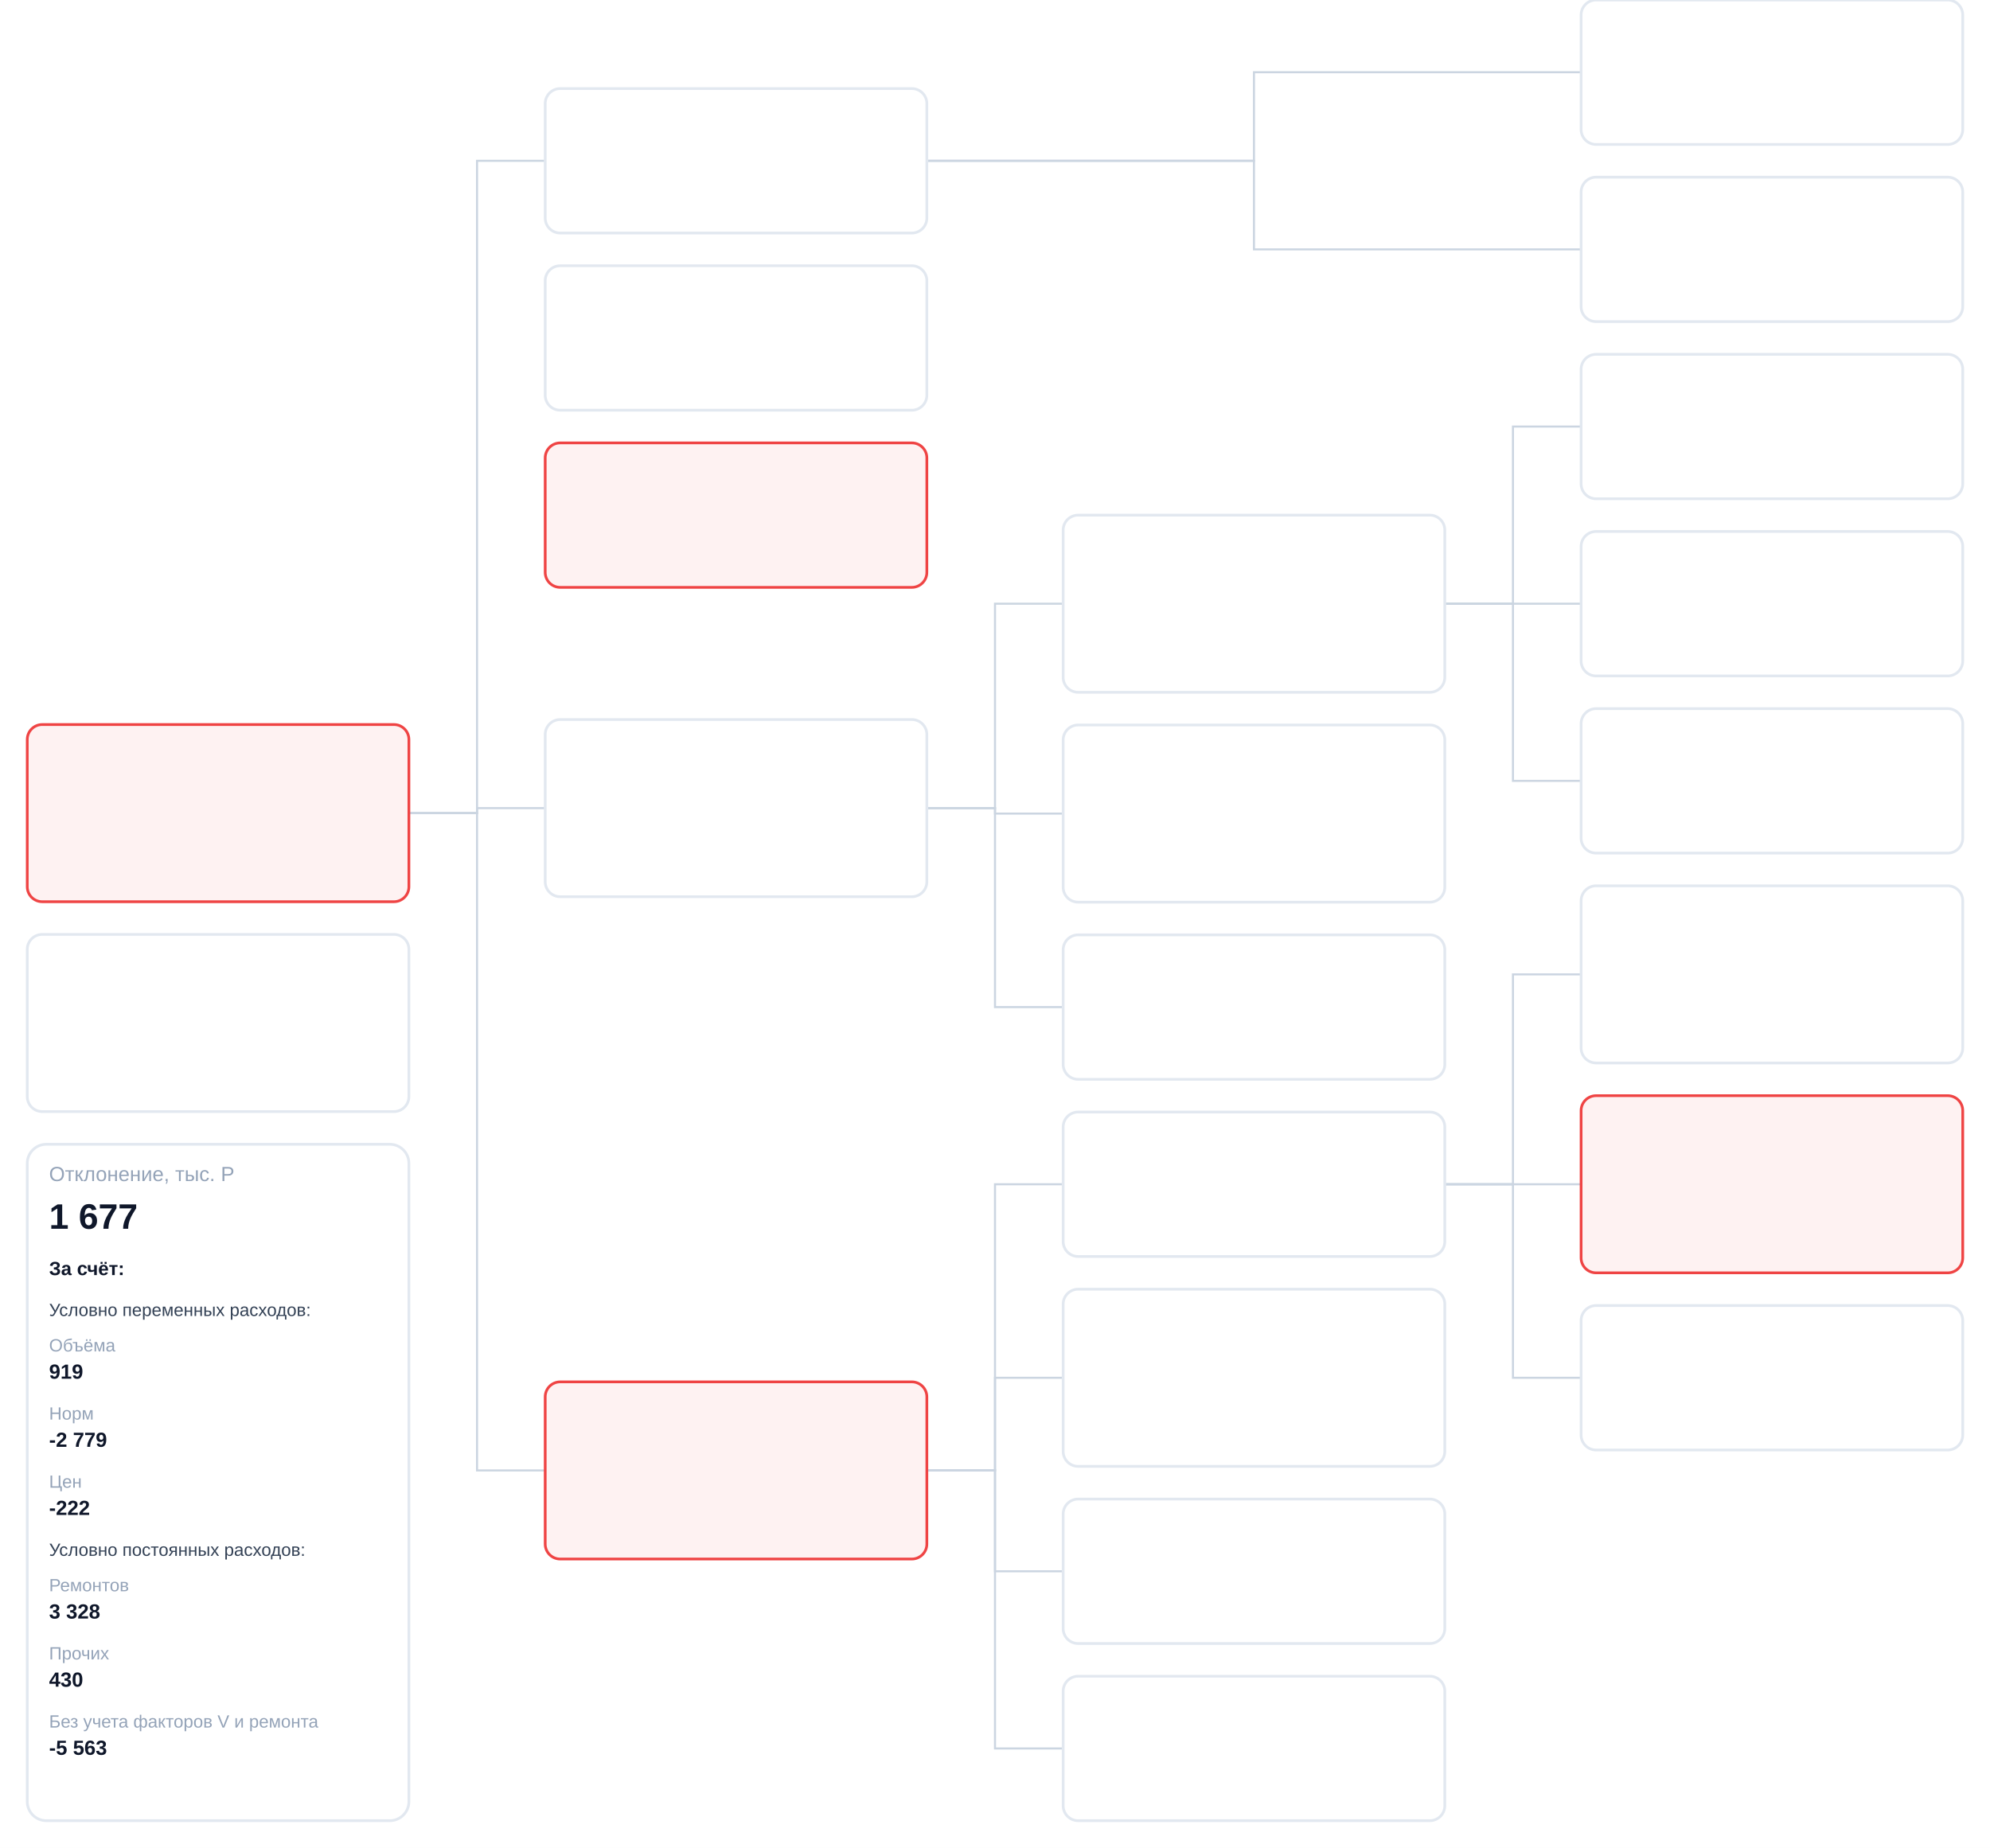
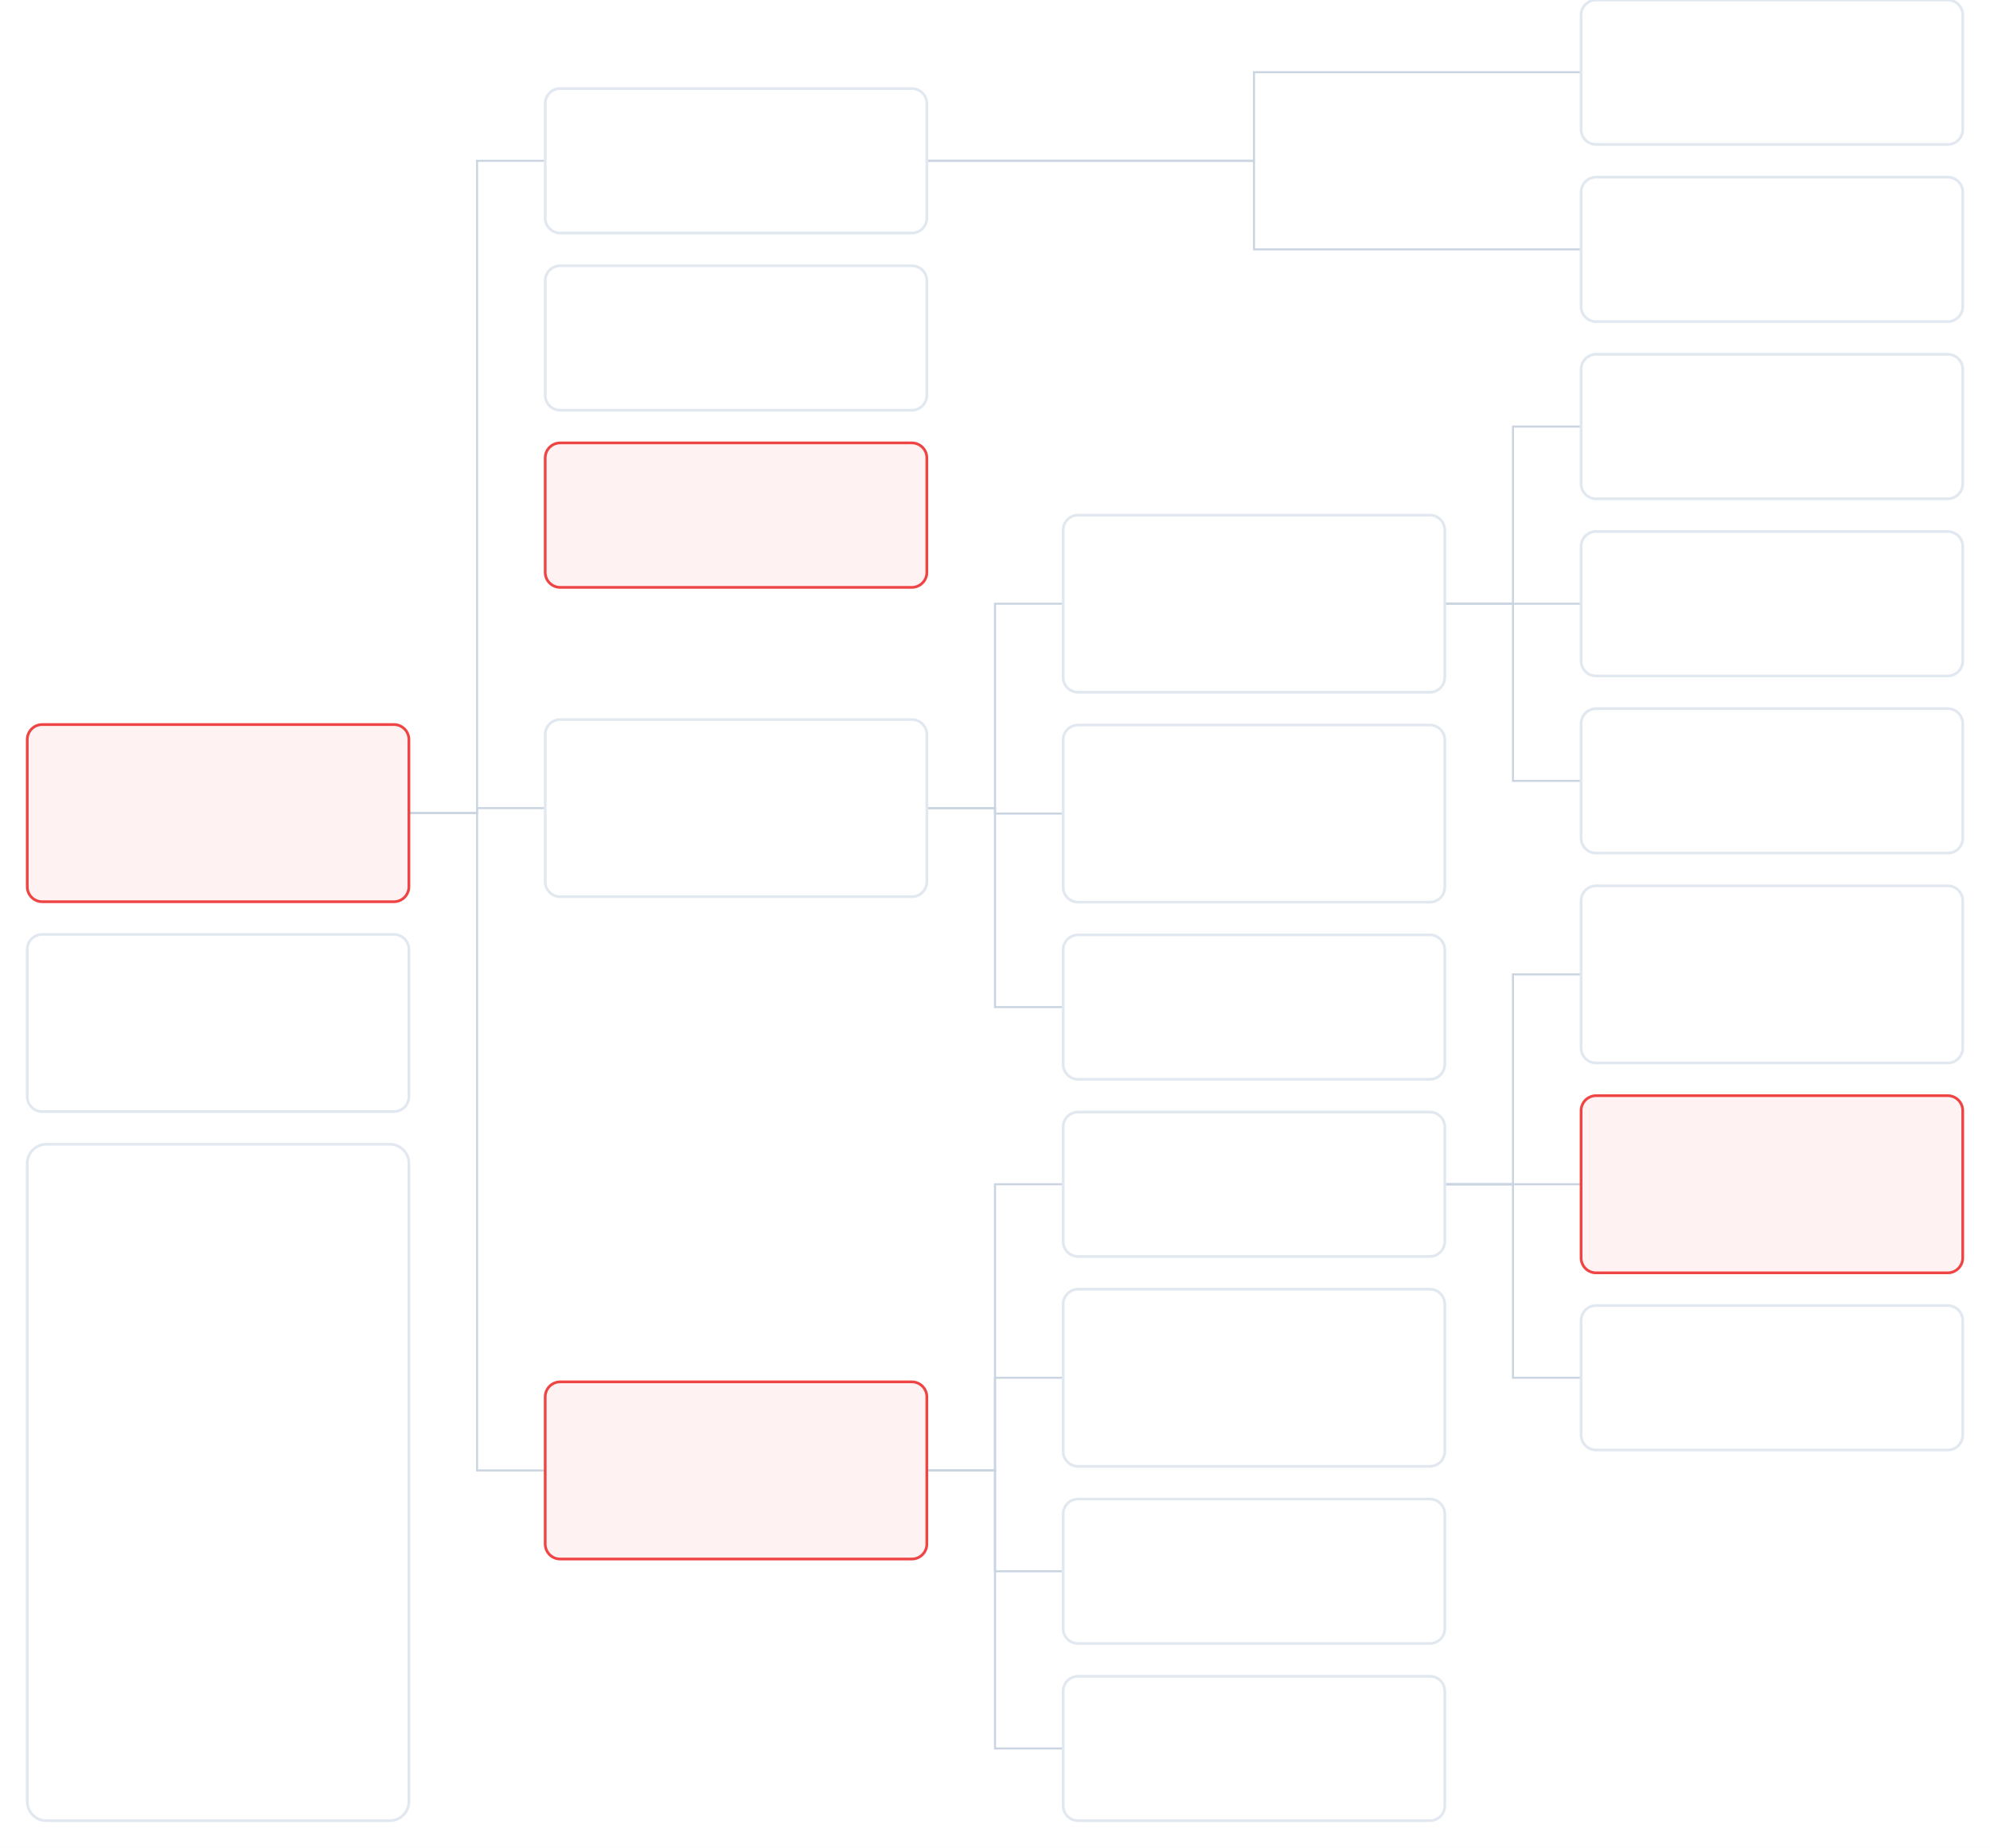
<svg xmlns="http://www.w3.org/2000/svg" width="1460" height="1356.0" viewBox="0 0 1460 1356.0" fill="none" version="1.1">
  <rect x="0" y="0" width="1460" height="1356.0" fill="#FFFFFF" />
  <path d="M 300 596.667 L 350.0 596.667 L 350.0 118.0 L 400 118.0" fill="none" stroke="#CBD5E1" stroke-width="1.5" />
  <path d="M 300 596.667 L 350.0 596.667 L 350.0 593.0 L 400 593.0" fill="none" stroke="#CBD5E1" stroke-width="1.5" />
  <path d="M 300 596.667 L 350.0 596.667 L 350.0 1079.0 L 400 1079.0" fill="none" stroke="#CBD5E1" stroke-width="1.5" />
  <path d="M 680 118.0 L 920.0 118.0 L 920.0 53.0 L 1160 53.0" fill="none" stroke="#CBD5E1" stroke-width="1.5" />
  <path d="M 680 118.0 L 920.0 118.0 L 920.0 183.0 L 1160 183.0" fill="none" stroke="#CBD5E1" stroke-width="1.5" />
  <path d="M 680 593.0 L 730.0 593.0 L 730.0 443.0 L 780 443.0" fill="none" stroke="#CBD5E1" stroke-width="1.5" />
  <path d="M 680 593.0 L 730.0 593.0 L 730.0 597.0 L 780 597.0" fill="none" stroke="#CBD5E1" stroke-width="1.5" />
  <path d="M 680 593.0 L 730.0 593.0 L 730.0 739.0 L 780 739.0" fill="none" stroke="#CBD5E1" stroke-width="1.5" />
  <path d="M 680 1079.0 L 730.0 1079.0 L 730.0 869.0 L 780 869.0" fill="none" stroke="#CBD5E1" stroke-width="1.5" />
  <path d="M 680 1079.0 L 730.0 1079.0 L 730.0 1011.0 L 780 1011.0" fill="none" stroke="#CBD5E1" stroke-width="1.5" />
  <path d="M 680 1079.0 L 730.0 1079.0 L 730.0 1153.0 L 780 1153.0" fill="none" stroke="#CBD5E1" stroke-width="1.5" />
  <path d="M 680 1079.0 L 730.0 1079.0 L 730.0 1283.0 L 780 1283.0" fill="none" stroke="#CBD5E1" stroke-width="1.5" />
  <path d="M 1060 443.0 L 1110.0 443.0 L 1110.0 313.0 L 1160 313.0" fill="none" stroke="#CBD5E1" stroke-width="1.5" />
  <path d="M 1060 443.0 L 1110.0 443.0 L 1110.0 443.0 L 1160 443.0" fill="none" stroke="#CBD5E1" stroke-width="1.5" />
  <path d="M 1060 443.0 L 1110.0 443.0 L 1110.0 573.0 L 1160 573.0" fill="none" stroke="#CBD5E1" stroke-width="1.5" />
  <path d="M 1060 869.0 L 1110.0 869.0 L 1110.0 715.0 L 1160 715.0" fill="none" stroke="#CBD5E1" stroke-width="1.5" />
  <path d="M 1060 869.0 L 1110.0 869.0 L 1110.0 869.0 L 1160 869.0" fill="none" stroke="#CBD5E1" stroke-width="1.5" />
  <path d="M 1060 869.0 L 1110.0 869.0 L 1110.0 1011.0 L 1160 1011.0" fill="none" stroke="#CBD5E1" stroke-width="1.5" />
  <g id="cehovaya_sebestoimost" data-name="Цеховая себестоимость">
    <rect x="20" y="531.667" width="280" height="130" rx="11" fill="#FEF2F2" stroke="#EF4444" stroke-width="2" />
  </g>
  <g id="udelnaya_sebestoimost" data-name="Удельная себестоимость">
    <rect x="20" y="685.667" width="280" height="130" rx="11" fill="#FFFFFF" stroke="#E2E8F0" stroke-width="2" />
  </g>
  <g id="obem_proizvodstva" data-name="Объем производства">
    <rect x="400" y="65.0" width="280" height="106" rx="11" fill="#FFFFFF" stroke="#E2E8F0" stroke-width="2" />
  </g>
  <g id="v_tom_chisle_anody" data-name="В том числе аноды">
    <rect x="400" y="195.0" width="280" height="106" rx="11" fill="#FFFFFF" stroke="#E2E8F0" stroke-width="2" />
  </g>
  <g id="v_tom_chisle_granuly" data-name="В том числе гранулы">
    <rect x="400" y="325.0" width="280" height="106" rx="11" fill="#FEF2F2" stroke="#EF4444" stroke-width="2" />
  </g>
  <g id="uslovno_peremennye" data-name="Условно переменные расходы">
    <rect x="400" y="528.0" width="280" height="130" rx="11" fill="#FFFFFF" stroke="#E2E8F0" stroke-width="2" />
  </g>
  <g id="uslovno_postoyannye" data-name="Условно постоянные расходы">
    <rect x="400" y="1014.0" width="280" height="130" rx="11" fill="#FEF2F2" stroke="#EF4444" stroke-width="2" />
  </g>
  <g id="energeticheskie_zatraty" data-name="Энергетические затраты">
    <rect x="780" y="378.0" width="280" height="130" rx="11" fill="#FFFFFF" stroke="#E2E8F0" stroke-width="2" />
  </g>
  <g id="vspomogatelnye_materialy" data-name="Вспомогательные материалы">
    <rect x="780" y="532.0" width="280" height="130" rx="11" fill="#FFFFFF" stroke="#E2E8F0" stroke-width="2" />
  </g>
  <g id="prochee" data-name="Прочее">
    <rect x="780" y="686.0" width="280" height="106" rx="11" fill="#FFFFFF" stroke="#E2E8F0" stroke-width="2" />
  </g>
  <g id="opr" data-name="ОПР">
    <rect x="780" y="816.0" width="280" height="106" rx="11" fill="#FFFFFF" stroke="#E2E8F0" stroke-width="2" />
  </g>
  <g id="zp_otchisleniya" data-name="ЗП+отчисления">
    <rect x="780" y="946.0" width="280" height="130" rx="11" fill="#FFFFFF" stroke="#E2E8F0" stroke-width="2" />
  </g>
  <g id="amortizaciya" data-name="Амортизация">
    <rect x="780" y="1100.0" width="280" height="106" rx="11" fill="#FFFFFF" stroke="#E2E8F0" stroke-width="2" />
  </g>
  <g id="specosnastka" data-name="Спецоснастка">
    <rect x="780" y="1230.0" width="280" height="106" rx="11" fill="#FFFFFF" stroke="#E2E8F0" stroke-width="2" />
  </g>
  <g id="vyhod_v_gp" data-name="Выход в ГП">
    <rect x="1160" y="0" width="280" height="106" rx="11" fill="#FFFFFF" stroke="#E2E8F0" stroke-width="2" />
  </g>
  <g id="vremya_plavki" data-name="Время плавки">
    <rect x="1160" y="130" width="280" height="106" rx="11" fill="#FFFFFF" stroke="#E2E8F0" stroke-width="2" />
  </g>
  <g id="gaz" data-name="Газ">
    <rect x="1160" y="260" width="280" height="106" rx="11" fill="#FFFFFF" stroke="#E2E8F0" stroke-width="2" />
  </g>
  <g id="mazut" data-name="Мазут">
    <rect x="1160" y="390" width="280" height="106" rx="11" fill="#FFFFFF" stroke="#E2E8F0" stroke-width="2" />
  </g>
  <g id="elektroenergiya" data-name="Электроэнергия">
    <rect x="1160" y="520" width="280" height="106" rx="11" fill="#FFFFFF" stroke="#E2E8F0" stroke-width="2" />
  </g>
  <g id="remonty" data-name="Ремонты">
    <rect x="1160" y="650" width="280" height="130" rx="11" fill="#FFFFFF" stroke="#E2E8F0" stroke-width="2" />
  </g>
  <g id="energoresursy" data-name="Энергоресурсы на содерж. зданий">
    <rect x="1160" y="804" width="280" height="130" rx="11" fill="#FEF2F2" stroke="#EF4444" stroke-width="2" />
  </g>
  <g id="prochie_opr" data-name="Прочие ОПР">
    <rect x="1160" y="958" width="280" height="106" rx="11" fill="#FFFFFF" stroke="#E2E8F0" stroke-width="2" />
  </g>
  <g id="deviation_panel">
    <rect x="20" y="839.667" width="280" height="496.333" rx="14" fill="#FFFFFF" stroke="#E2E8F0" stroke-width="2" />
-     <text x="36" y="866.667" font-family="Arial, Helvetica, sans-serif" font-size="15px" fill="#94A3B8" xml:space="preserve">Отклонение, тыс. Р</text>
-     <text x="36" y="901.667" font-family="Arial, Helvetica, sans-serif" font-size="26px" font-weight="700" fill="#0F172A" xml:space="preserve">1 677</text>
-     <text x="36" y="935.667" font-family="Arial, Helvetica, sans-serif" font-size="14px" font-weight="700" fill="#0F172A" xml:space="preserve">За счёт:</text>
-     <text x="36" y="965.667" font-family="Arial, Helvetica, sans-serif" font-size="13px" fill="#334155" xml:space="preserve">Условно переменных расходов:</text>
-     <text x="36" y="991.667" font-family="Arial, Helvetica, sans-serif" font-size="13px" fill="#94A3B8" xml:space="preserve">Объёма</text>
-     <text x="36" y="1011.667" font-family="Arial, Helvetica, sans-serif" font-size="15px" font-weight="700" fill="#0F172A" xml:space="preserve">919</text>
-     <text x="36" y="1041.667" font-family="Arial, Helvetica, sans-serif" font-size="13px" fill="#94A3B8" xml:space="preserve">Норм</text>
-     <text x="36" y="1061.667" font-family="Arial, Helvetica, sans-serif" font-size="15px" font-weight="700" fill="#0F172A" xml:space="preserve">-2 779</text>
-     <text x="36" y="1091.667" font-family="Arial, Helvetica, sans-serif" font-size="13px" fill="#94A3B8" xml:space="preserve">Цен</text>
-     <text x="36" y="1111.667" font-family="Arial, Helvetica, sans-serif" font-size="15px" font-weight="700" fill="#0F172A" xml:space="preserve">-222</text>
-     <text x="36" y="1141.667" font-family="Arial, Helvetica, sans-serif" font-size="13px" fill="#334155" xml:space="preserve">Условно постоянных расходов:</text>
-     <text x="36" y="1167.667" font-family="Arial, Helvetica, sans-serif" font-size="13px" fill="#94A3B8" xml:space="preserve">Ремонтов</text>
-     <text x="36" y="1187.667" font-family="Arial, Helvetica, sans-serif" font-size="15px" font-weight="700" fill="#0F172A" xml:space="preserve">3 328</text>
-     <text x="36" y="1217.667" font-family="Arial, Helvetica, sans-serif" font-size="13px" fill="#94A3B8" xml:space="preserve">Прочих</text>
-     <text x="36" y="1237.667" font-family="Arial, Helvetica, sans-serif" font-size="15px" font-weight="700" fill="#0F172A" xml:space="preserve">430</text>
-     <text x="36" y="1267.667" font-family="Arial, Helvetica, sans-serif" font-size="13px" fill="#94A3B8" xml:space="preserve">Без учета факторов V и ремонта</text>
-     <text x="36" y="1287.667" font-family="Arial, Helvetica, sans-serif" font-size="15px" font-weight="700" fill="#0F172A" xml:space="preserve">-5 563</text>
  </g>
</svg>
